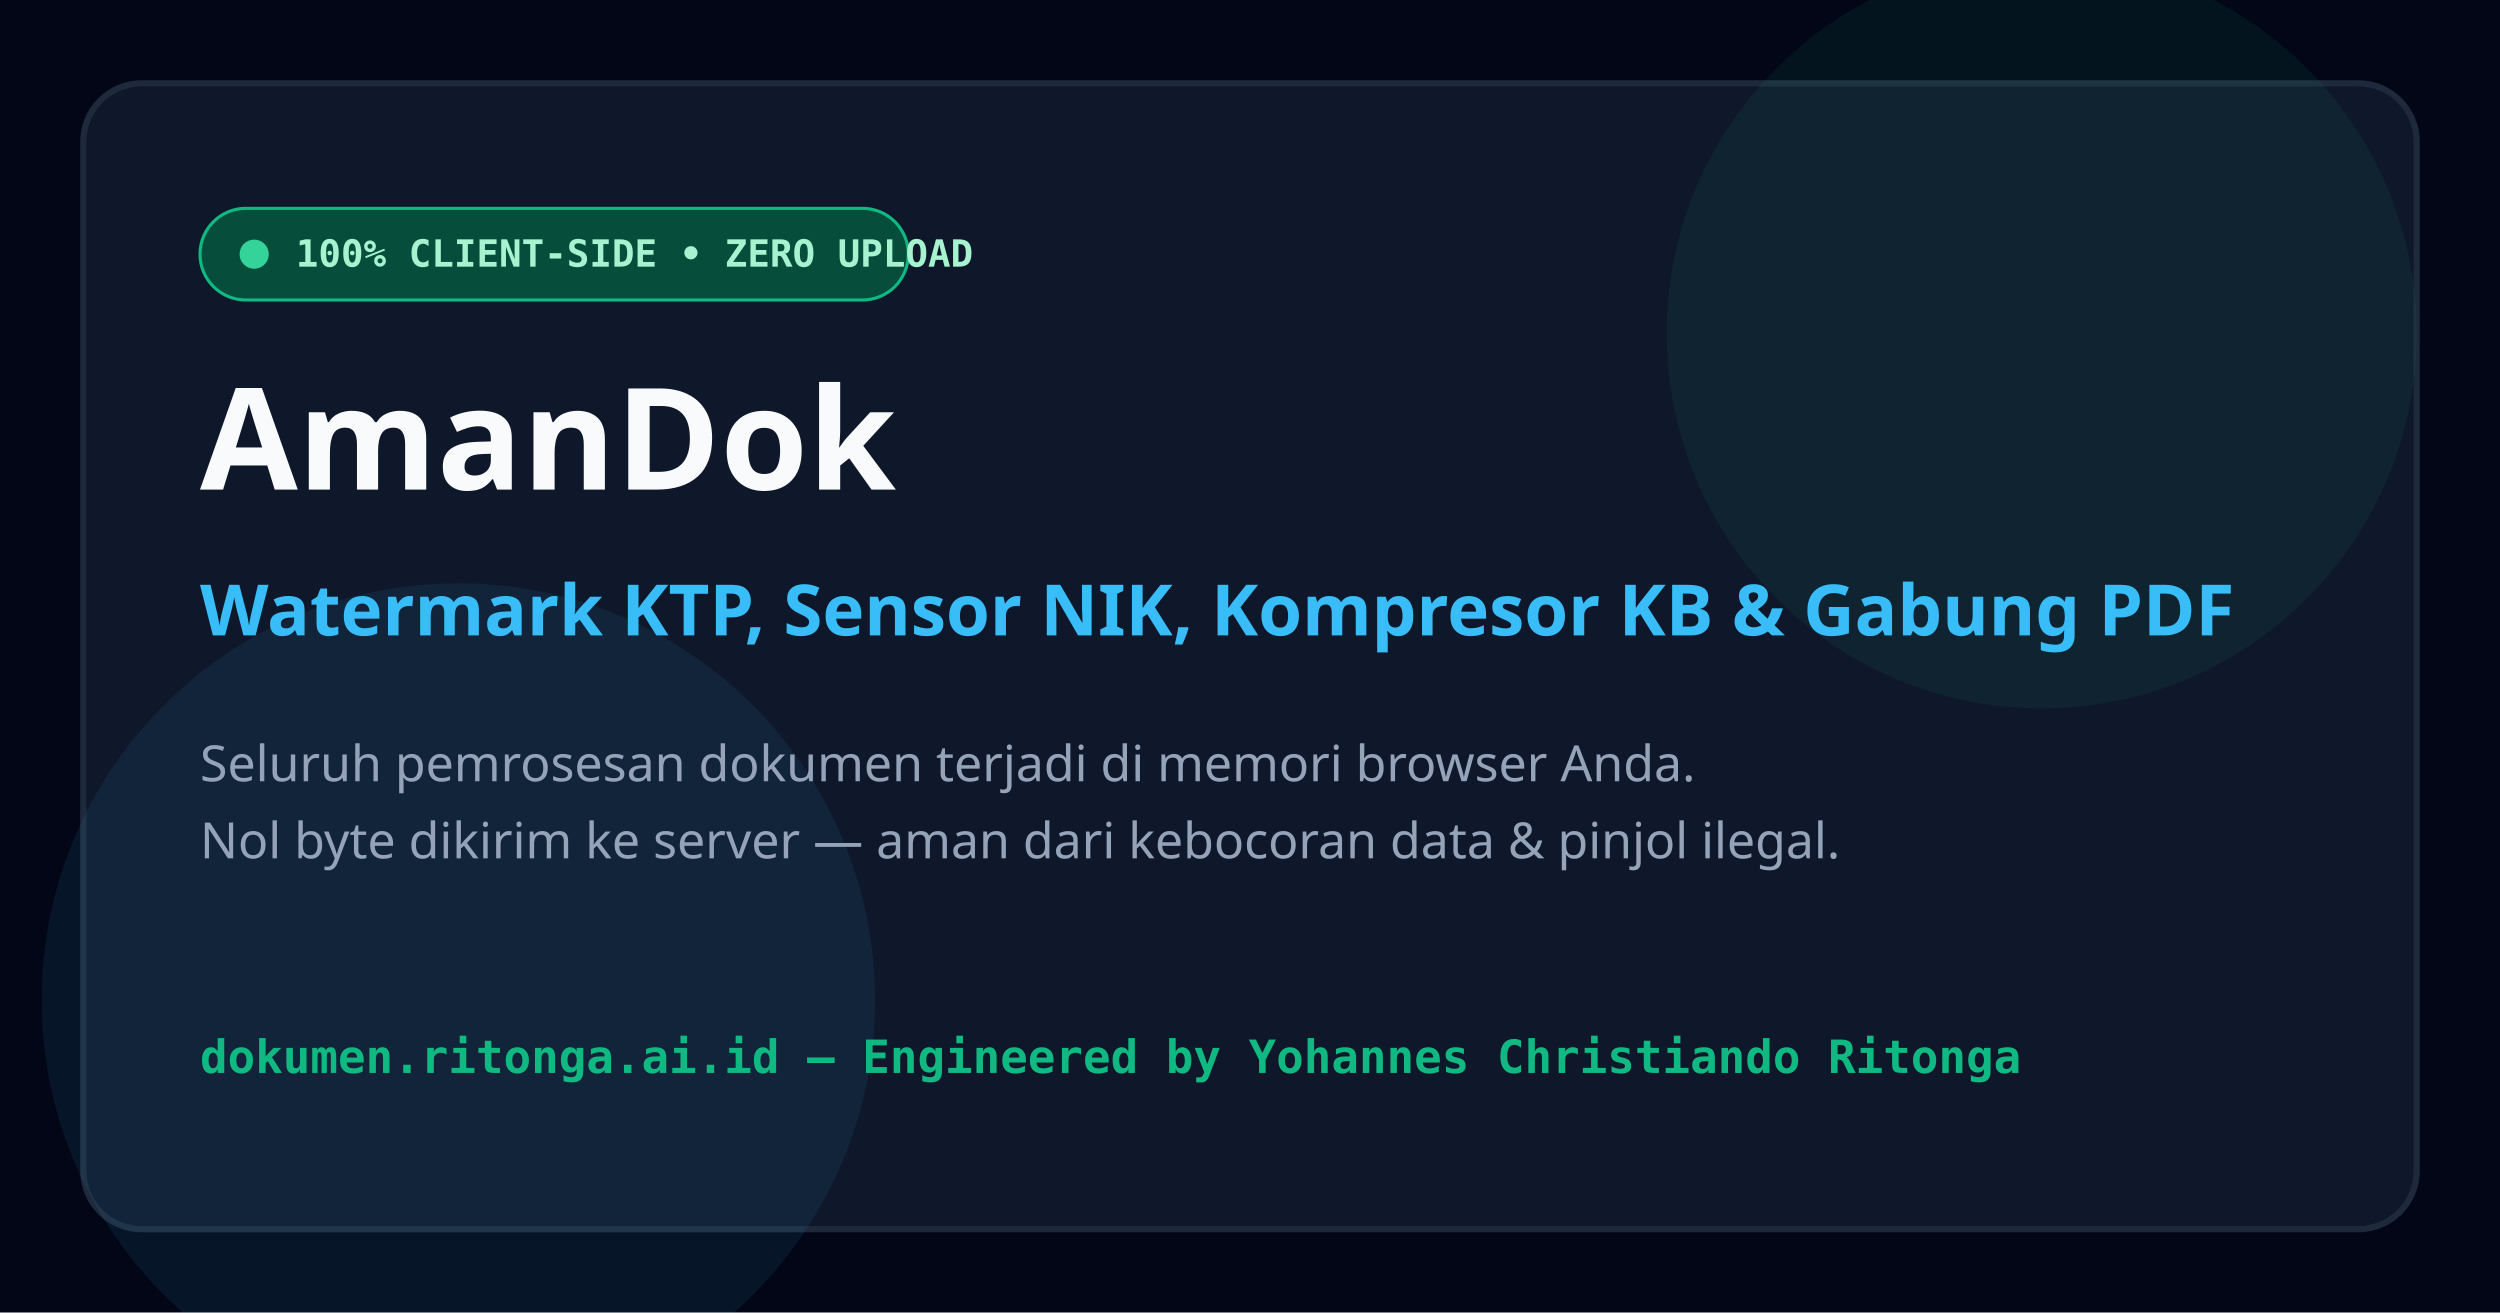
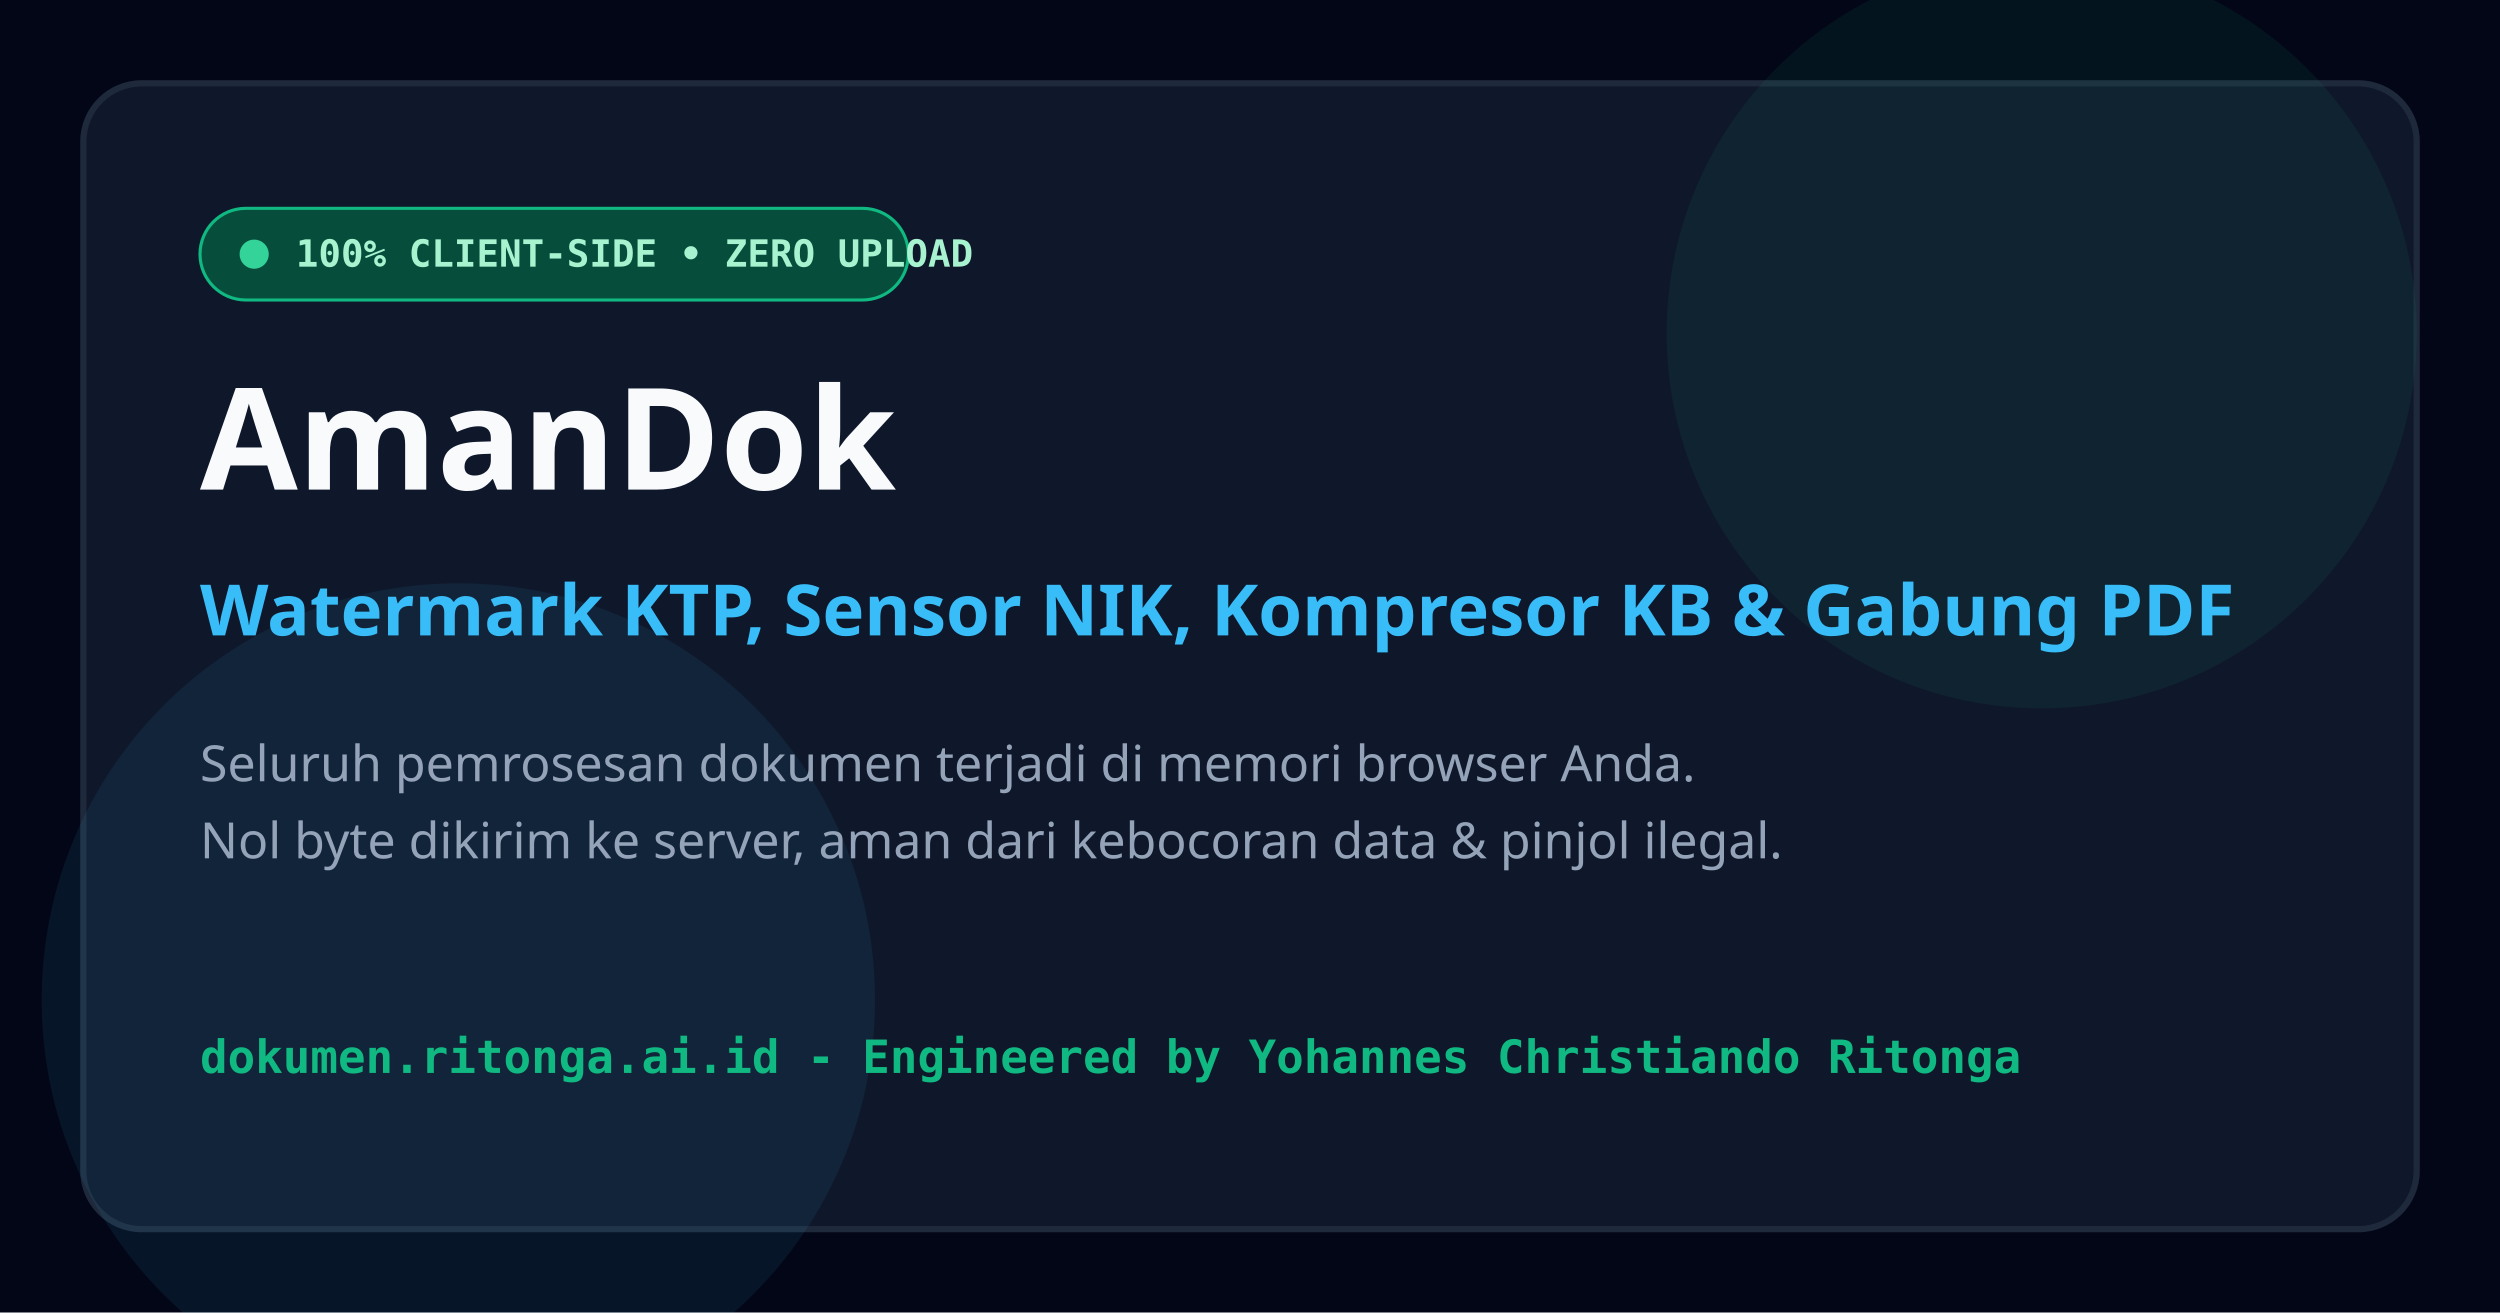
<svg xmlns="http://www.w3.org/2000/svg" width="1200" height="630" viewBox="0 0 1200 630" fill="none">
  <rect width="1200" height="630" fill="#020617" />
  <rect x="40" y="40" width="1120" height="550" rx="28" fill="#0f172a" stroke="#1e293b" stroke-width="3" />
  <circle cx="980" cy="160" r="180" fill="#10b981" fill-opacity="0.08" />
  <circle cx="220" cy="480" r="200" fill="#38bdf8" fill-opacity="0.08" />
  <rect x="96" y="100" width="340" height="44" rx="22" fill="#064e3b" stroke="#10b981" stroke-width="1.5" />
  <circle cx="122" cy="122" r="7" fill="#34d399" />
  <text x="142" y="128" fill="#a7f3d0" font-family="monospace" font-size="18" font-weight="bold">100% CLIENT-SIDE • ZERO UPLOAD</text>
  <text x="96" y="235" fill="#f8fafc" font-family="sans-serif" font-size="68" font-weight="800">AmanDok</text>
  <text x="96" y="305" fill="#38bdf8" font-family="sans-serif" font-size="34" font-weight="600">Watermark KTP, Sensor NIK, Kompresor KB &amp; Gabung PDF</text>
  <text x="96" y="375" fill="#94a3b8" font-family="sans-serif" font-size="24">Seluruh pemrosesan dokumen terjadi di memori browser Anda.</text>
-   <text x="96" y="412" fill="#94a3b8" font-family="sans-serif" font-size="24">Nol byte dikirim ke server — aman dari kebocoran data &amp; pinjol ilegal.</text>
-   <text x="96" y="515" fill="#10b981" font-family="monospace" font-size="22" font-weight="bold">dokumen.ritonga.ai.id — Engineered by Yohannes Christiando Ritonga</text>
+   <text x="96" y="412" fill="#94a3b8" font-family="sans-serif" font-size="24">Nol byte dikirim ke server, aman dari kebocoran data &amp; pinjol ilegal.</text>
+   <text x="96" y="515" fill="#10b981" font-family="monospace" font-size="22" font-weight="bold">dokumen.ritonga.ai.id - Engineered by Yohannes Christiando Ritonga</text>
</svg>
